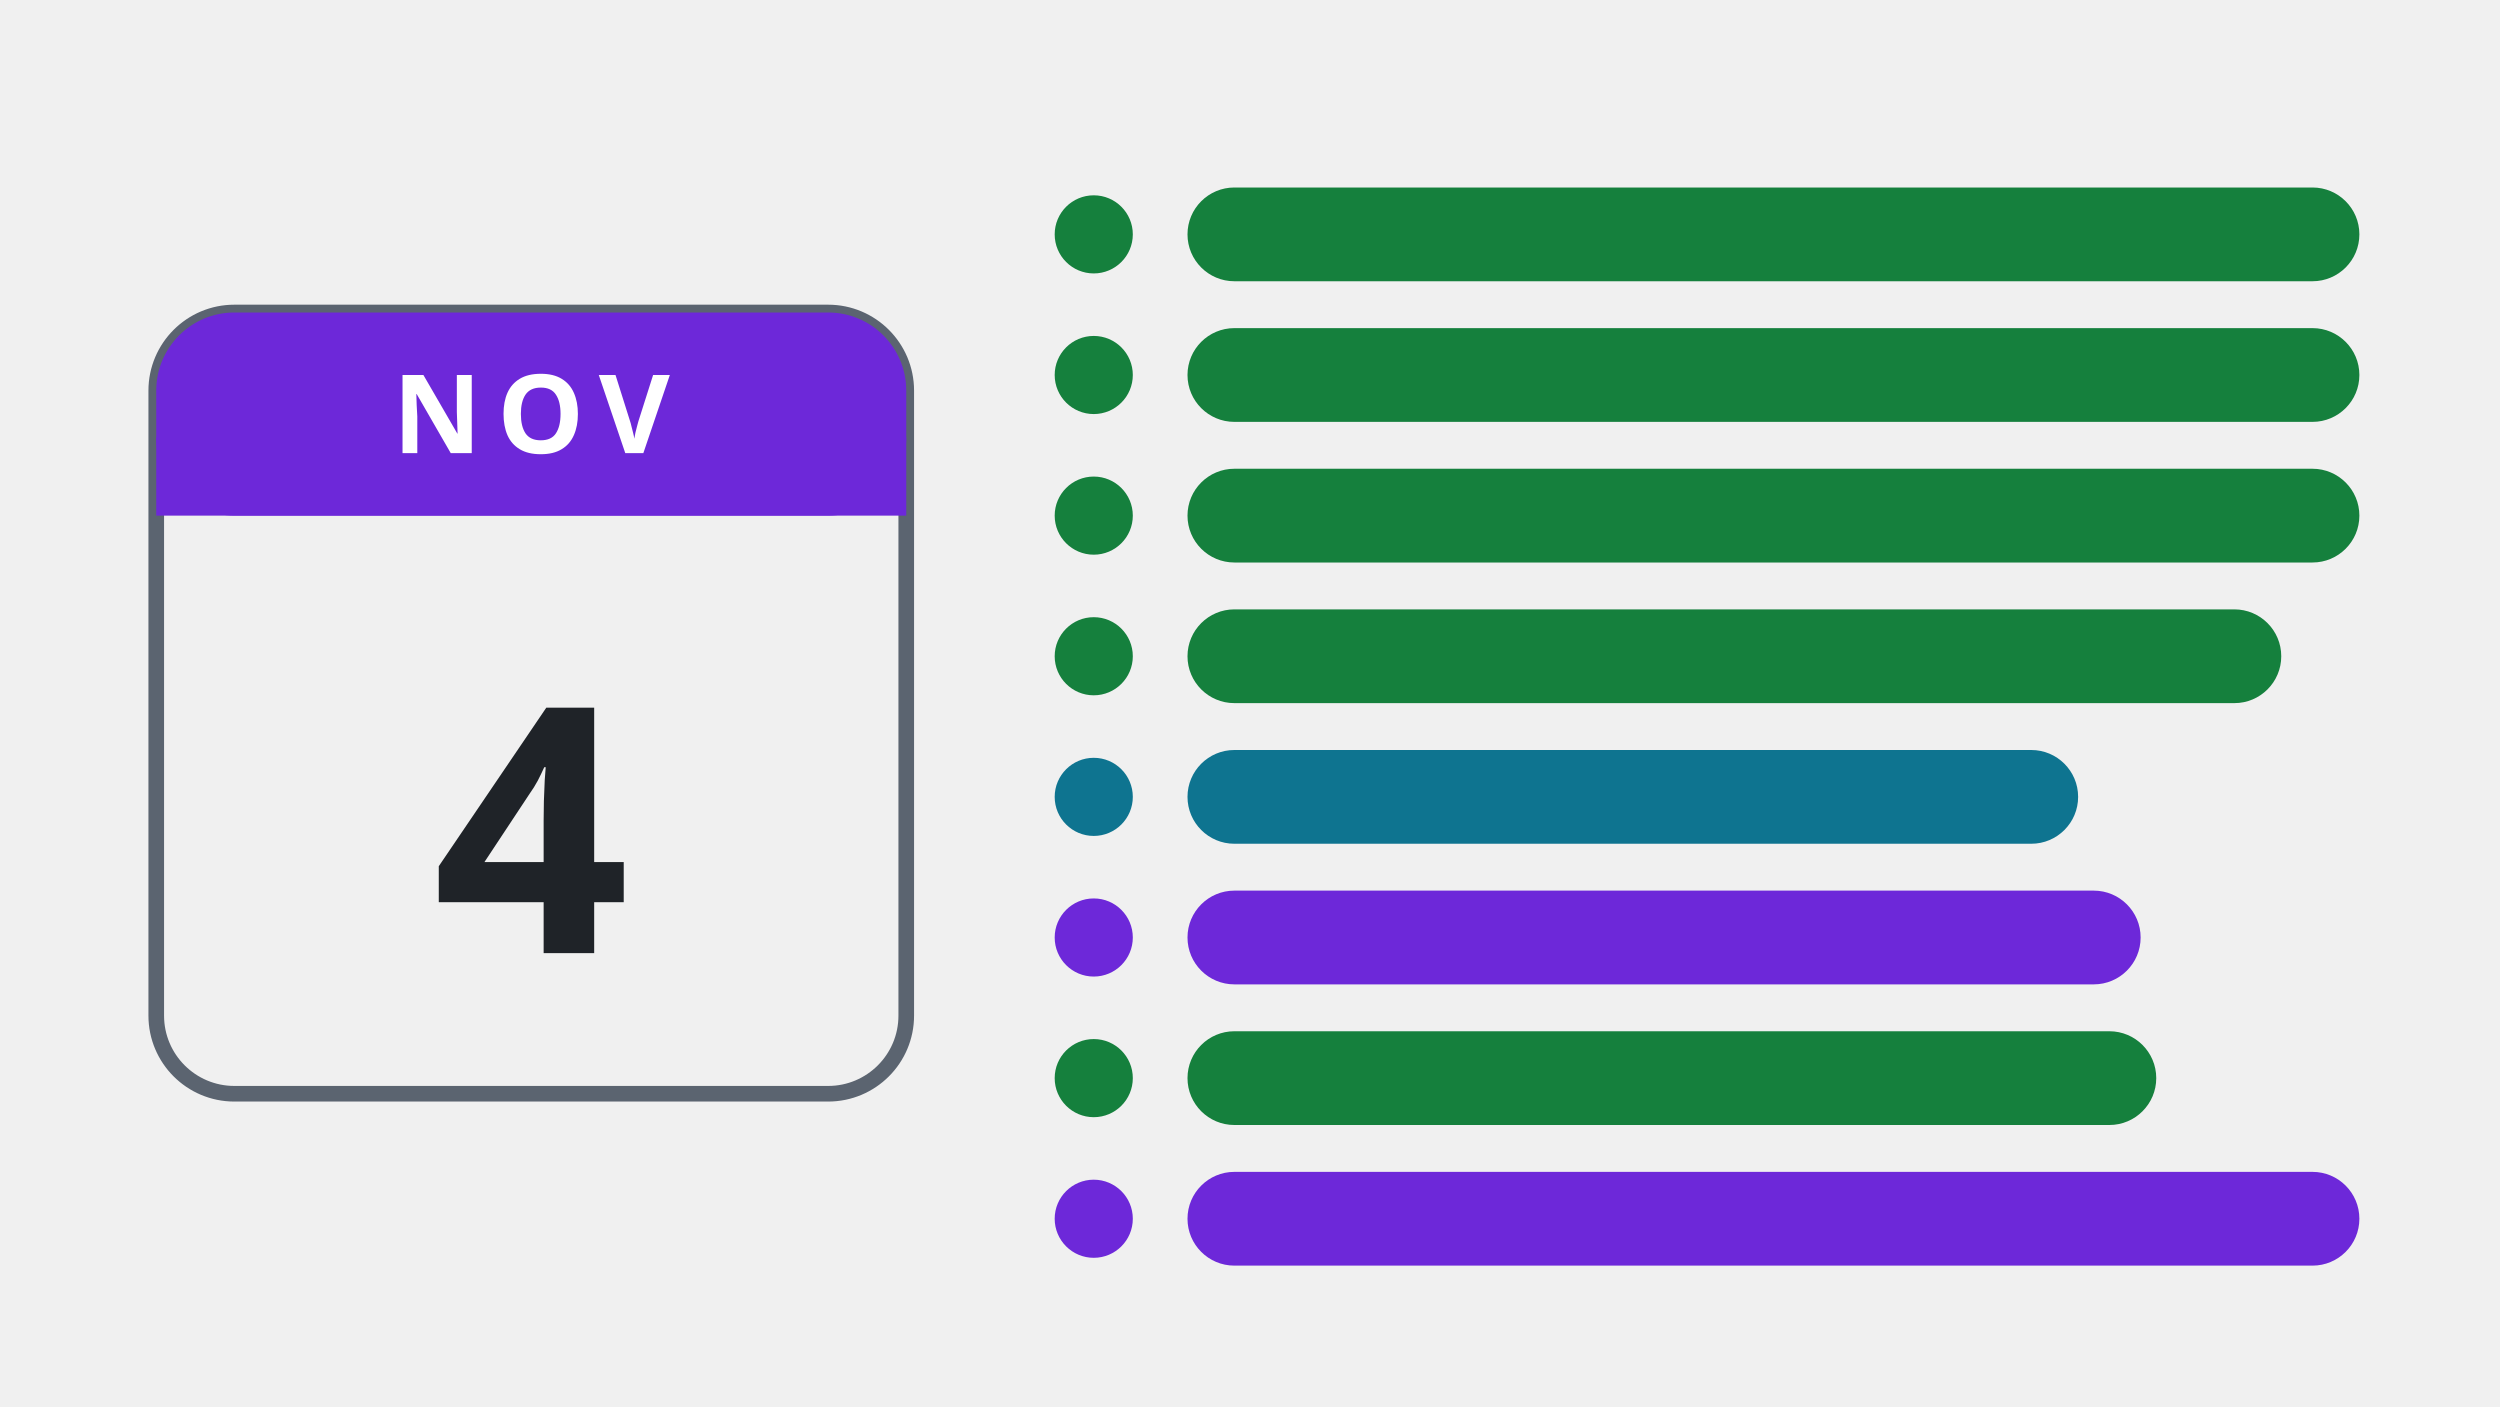
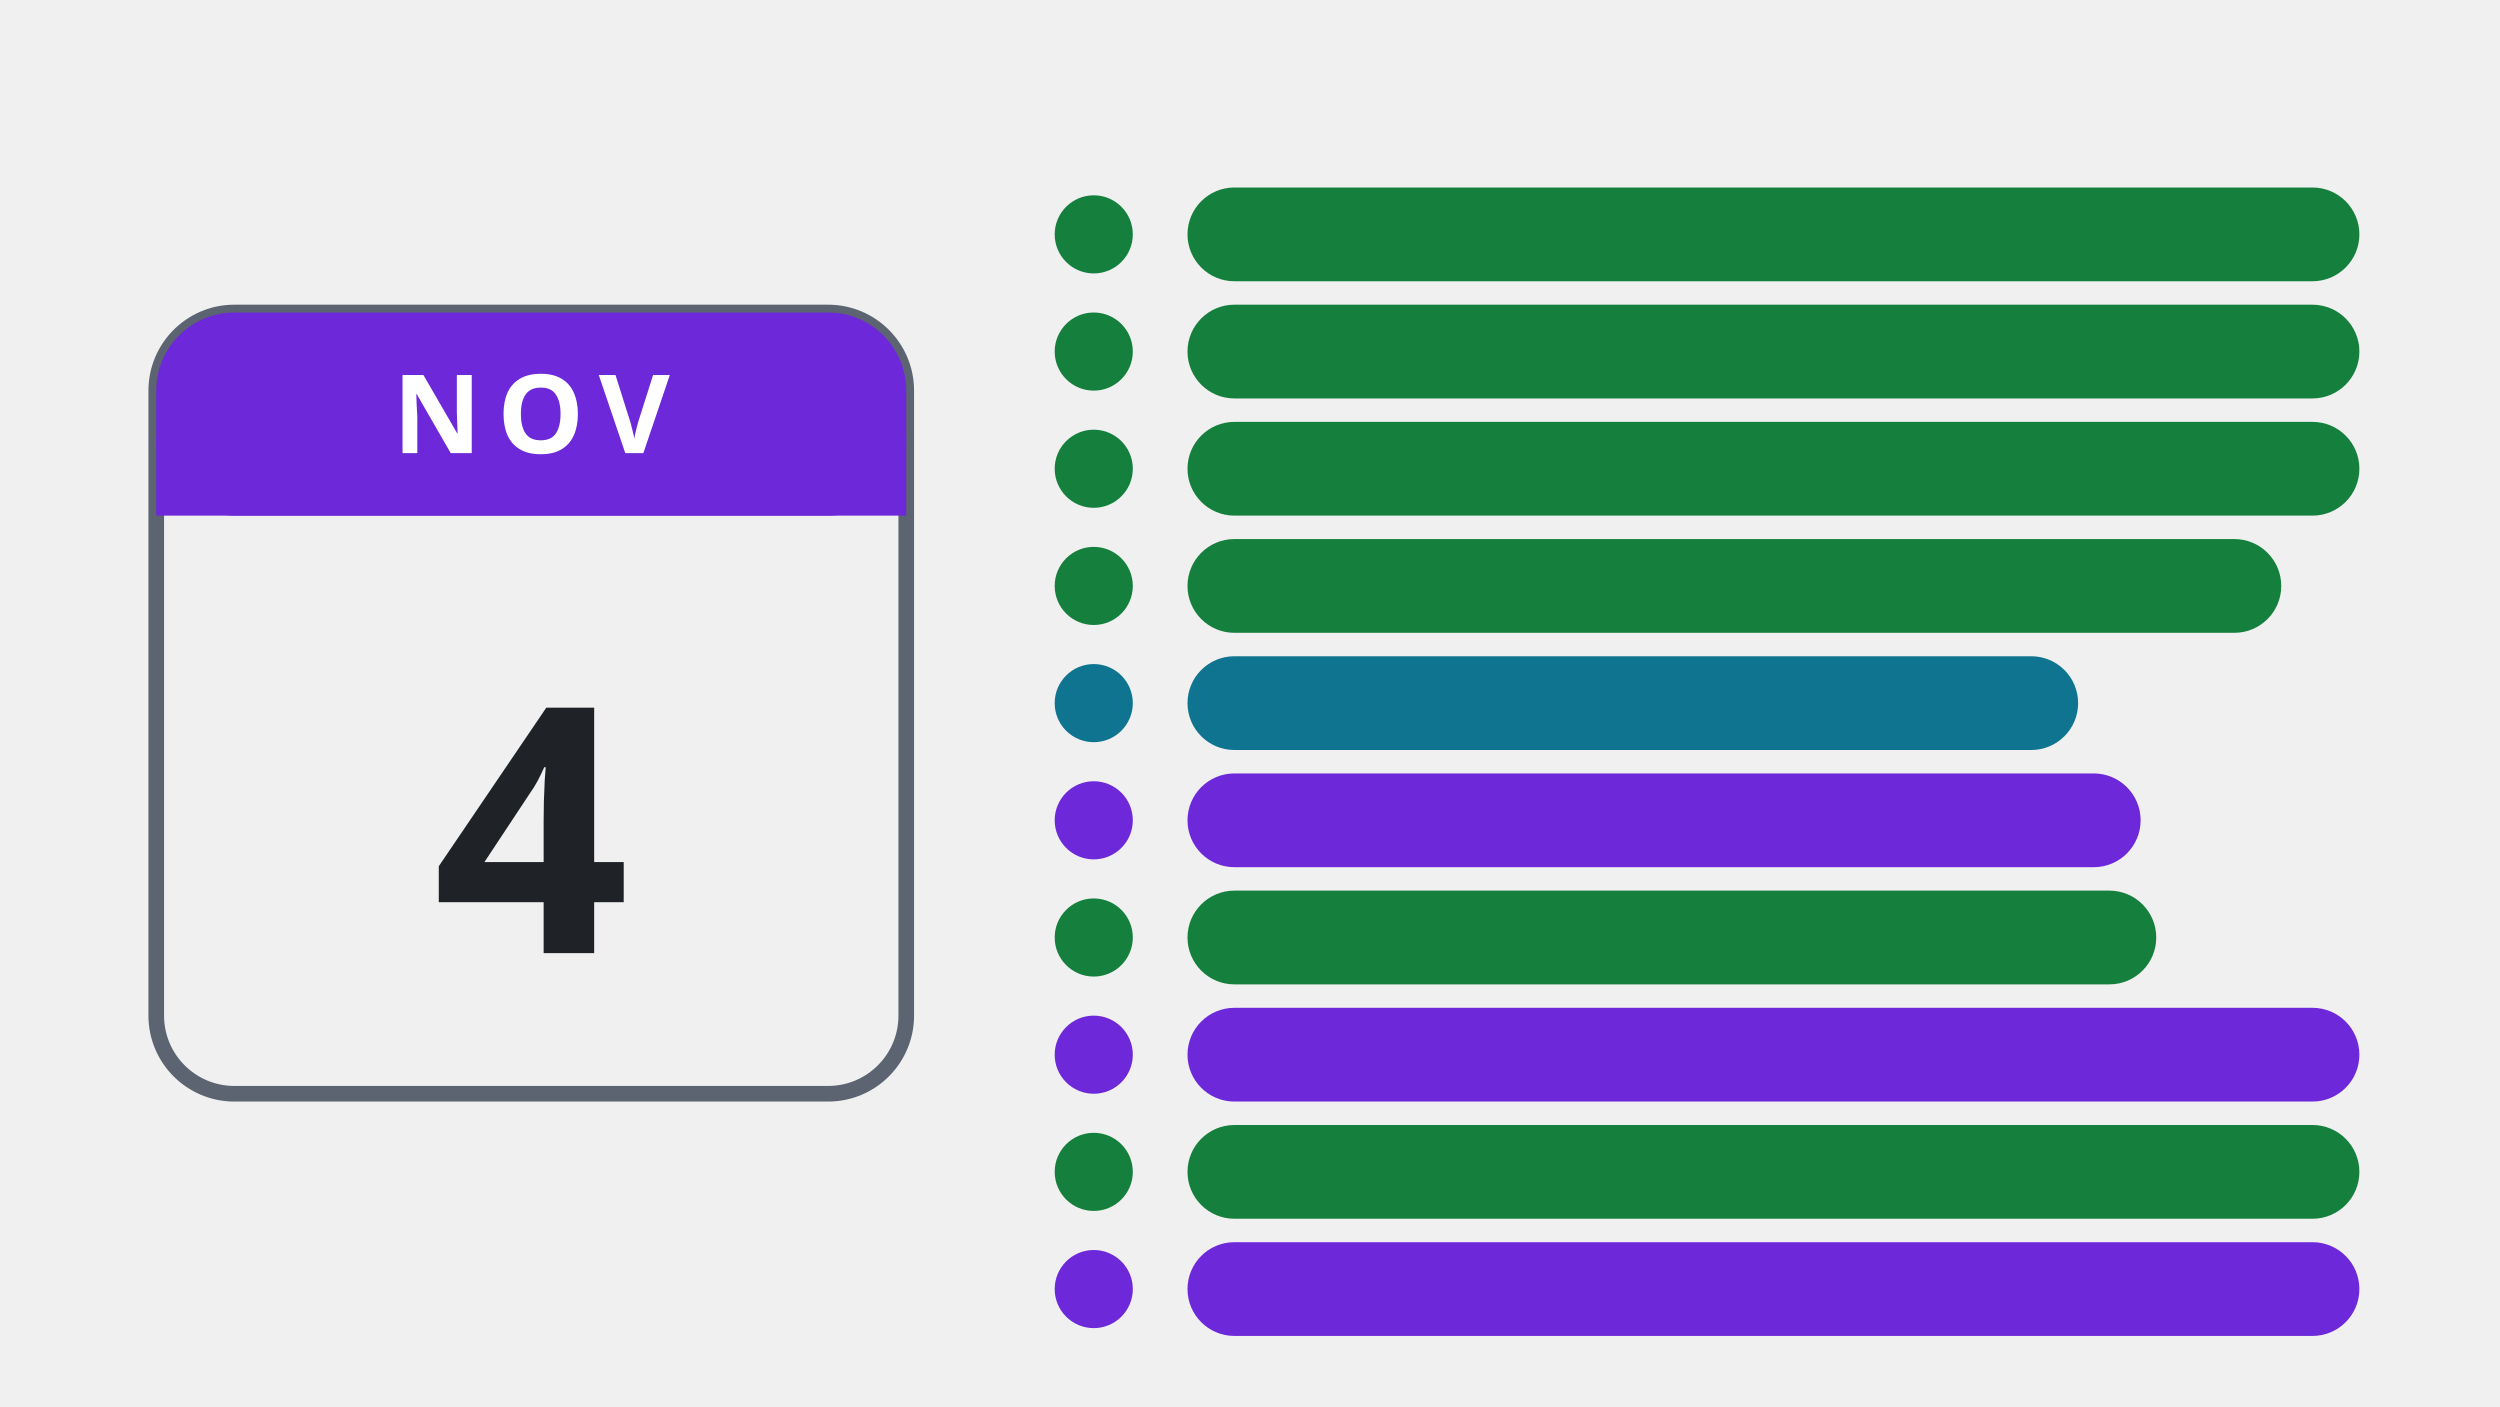
<svg xmlns="http://www.w3.org/2000/svg" viewBox="0 0 320 180">
  <style>.good{fill:#15803d}.warn{fill:#b45309}.accent{fill:#6d28d9}.accent2{fill:#0e7490}.muted{fill:#5b6470}.ink{fill:#1f2328}.box{fill:none;stroke:#5b6470;stroke-width:2}.m{font:700 14px system-ui,sans-serif;letter-spacing:2px}.d{font:700 44px system-ui,sans-serif}.mt{fill:#ffffff}</style>
  <rect x="20" y="40" width="96" height="100" rx="10" class="box" />
  <rect x="20" y="40" width="96" height="26" rx="10" class="accent" />
  <rect x="20" y="56" width="96" height="10" class="accent" />
  <text x="68" y="58" text-anchor="middle" class="m mt">NOV</text>
  <text x="68" y="122" text-anchor="middle" class="d ink">4</text>
  <circle cx="140" cy="30" r="5" class="good" />
  <rect x="152" y="24" width="150" height="12" rx="6" class="good" />
-   <circle cx="140" cy="48" r="5" class="good" />
-   <rect x="152" y="42" width="150" height="12" rx="6" class="good" />
-   <circle cx="140" cy="66" r="5" class="good" />
-   <rect x="152" y="60" width="150" height="12" rx="6" class="good" />
-   <circle cx="140" cy="84" r="5" class="good" />
-   <rect x="152" y="78" width="140" height="12" rx="6" class="good" />
-   <circle cx="140" cy="102" r="5" class="accent2" />
-   <rect x="152" y="96" width="114" height="12" rx="6" class="accent2" />
-   <circle cx="140" cy="120" r="5" class="accent" />
-   <rect x="152" y="114" width="122" height="12" rx="6" class="accent" />
-   <circle cx="140" cy="138" r="5" class="good" />
-   <rect x="152" y="132" width="124" height="12" rx="6" class="good" />
-   <circle cx="140" cy="156" r="5" class="accent" />
-   <rect x="152" y="150" width="150" height="12" rx="6" class="accent" />
+   <circle cx="140" cy="45" r="5" class="good" />
+   <rect x="152" y="39" width="150" height="12" rx="6" class="good" />
+   <circle cx="140" cy="60" r="5" class="good" />
+   <rect x="152" y="54" width="150" height="12" rx="6" class="good" />
+   <circle cx="140" cy="75" r="5" class="good" />
+   <rect x="152" y="69" width="140" height="12" rx="6" class="good" />
+   <circle cx="140" cy="90" r="5" class="accent2" />
+   <rect x="152" y="84" width="114" height="12" rx="6" class="accent2" />
+   <circle cx="140" cy="105" r="5" class="accent" />
+   <rect x="152" y="99" width="122" height="12" rx="6" class="accent" />
+   <circle cx="140" cy="120" r="5" class="good" />
+   <rect x="152" y="114" width="124" height="12" rx="6" class="good" />
+   <circle cx="140" cy="135" r="5" class="accent" />
+   <rect x="152" y="129" width="150" height="12" rx="6" class="accent" />
+   <circle cx="140" cy="150" r="5" class="good" />
+   <rect x="152" y="144" width="150" height="12" rx="6" class="good" />
+   <circle cx="140" cy="165" r="5" class="accent" />
+   <rect x="152" y="159" width="150" height="12" rx="6" class="accent" />
</svg>
